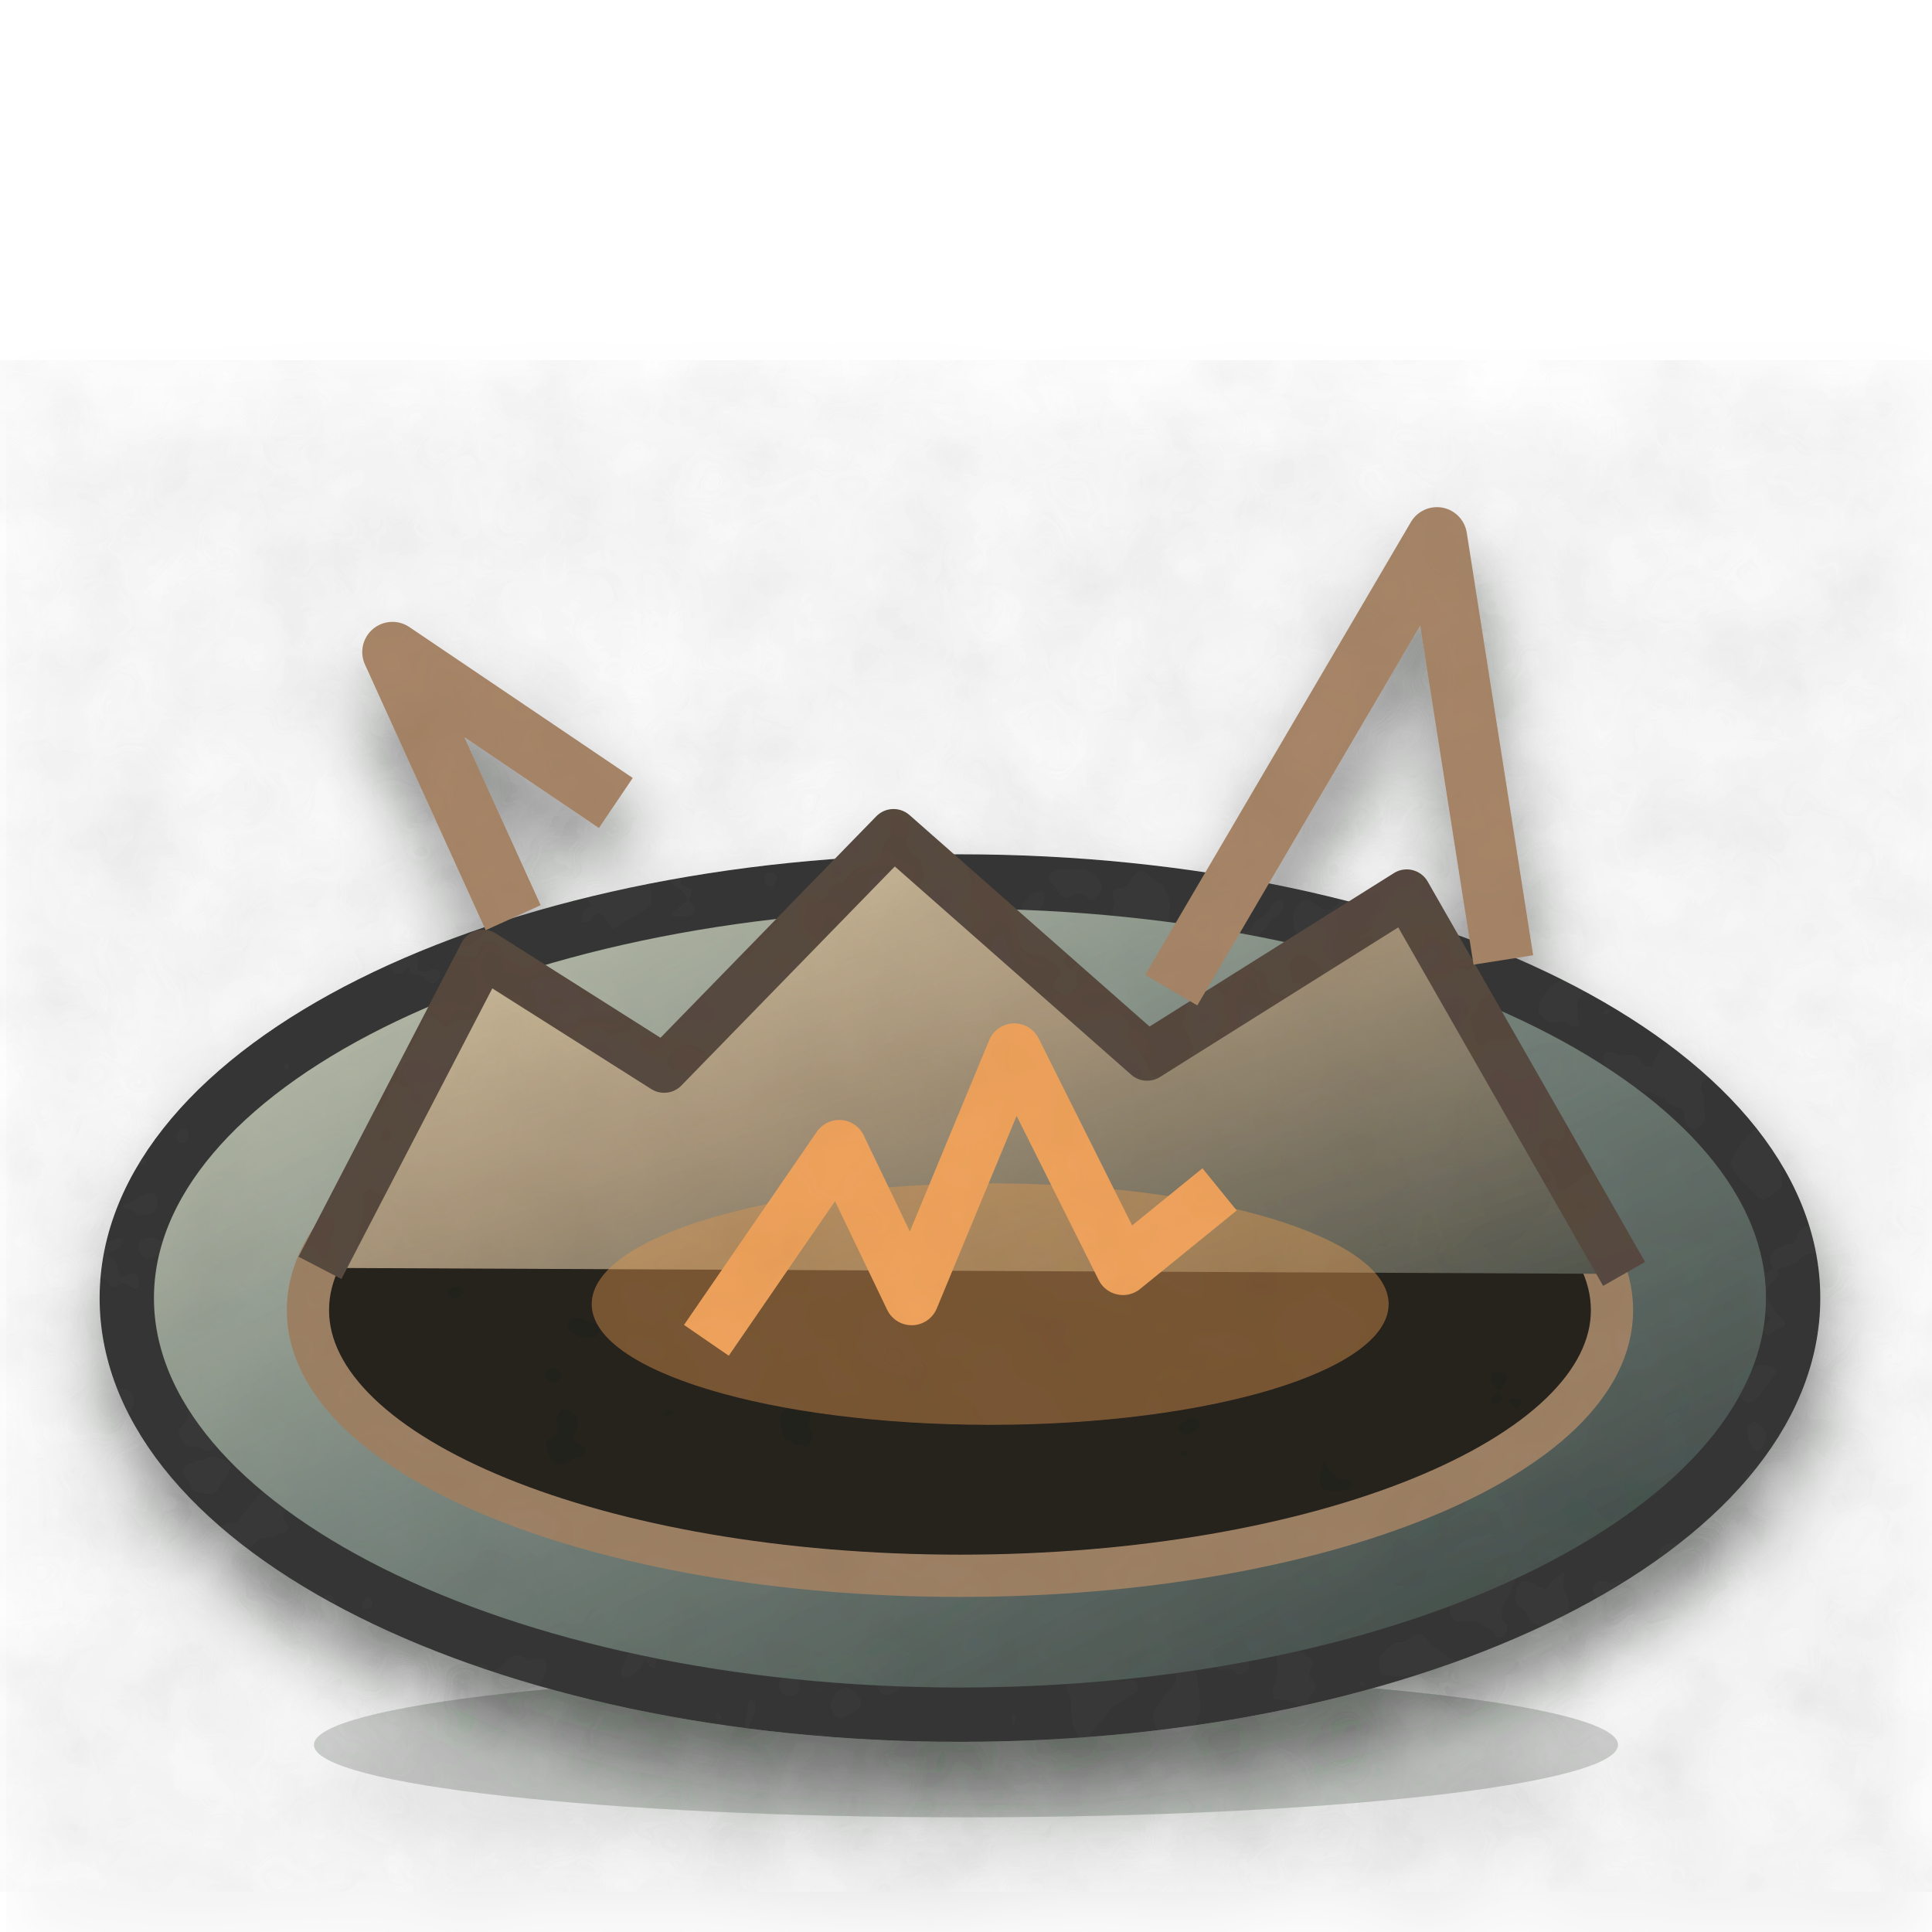
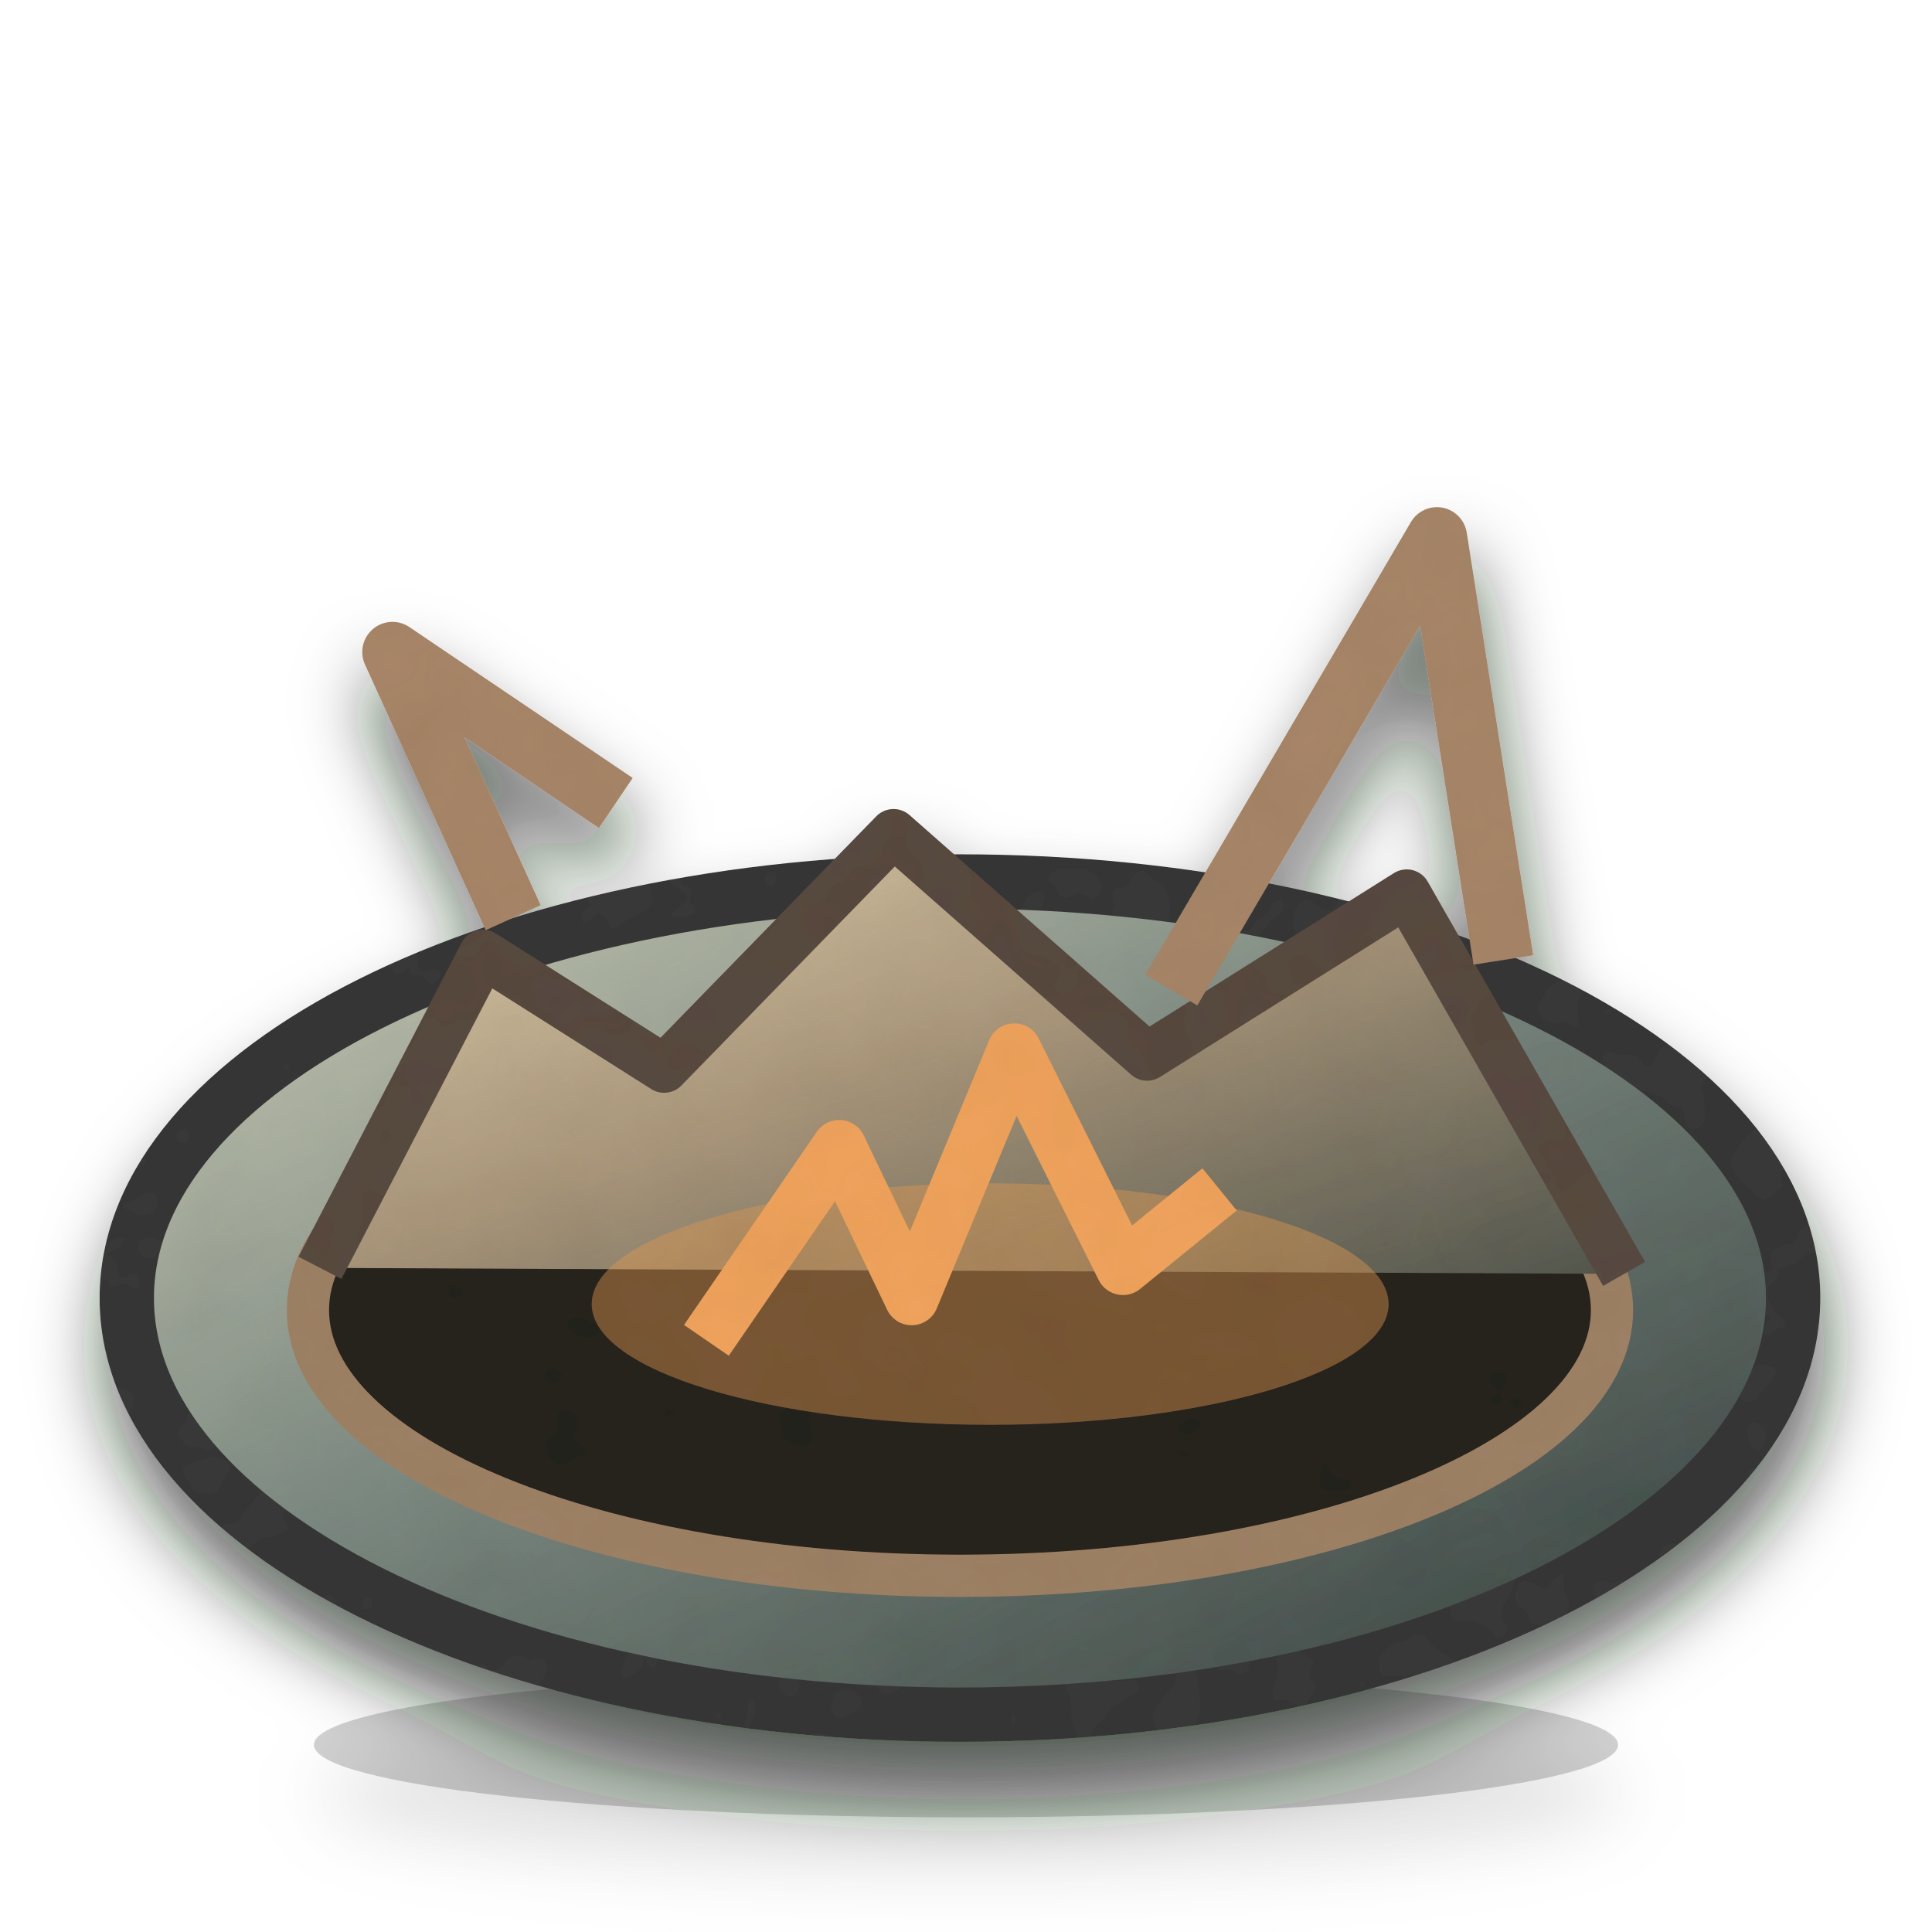
<svg xmlns="http://www.w3.org/2000/svg" viewBox="0 0 320 320" role="img" aria-label="crater">
  <defs>
    <linearGradient id="hide" x1="0" y1="0" x2="1" y2="1">
      <stop stop-color="#c1a47e" />
      <stop offset=".45" stop-color="#8d7860" />
      <stop offset="1" stop-color="#36382f" />
    </linearGradient>
    <linearGradient id="cloth" x1="0" y1="0" x2=".7" y2="1">
      <stop stop-color="#869083" />
      <stop offset=".48" stop-color="#4f6158" />
      <stop offset="1" stop-color="#252c2b" />
    </linearGradient>
    <linearGradient id="wood" x1="0" y1="0" x2="1" y2="1">
      <stop stop-color="#c5a473" />
      <stop offset=".5" stop-color="#7c5b3e" />
      <stop offset="1" stop-color="#352b26" />
    </linearGradient>
    <linearGradient id="iron" x1="0" y1="0" x2="1" y2="1">
      <stop stop-color="#d0d0ba" />
      <stop offset=".45" stop-color="#7b8880" />
      <stop offset="1" stop-color="#333c3a" />
    </linearGradient>
    <linearGradient id="bone" x1="0" y1="0" x2="1" y2="1">
      <stop stop-color="#e3d2b0" />
      <stop offset=".5" stop-color="#a79479" />
      <stop offset="1" stop-color="#53574e" />
    </linearGradient>
    <filter id="brush" x="-15%" y="-15%" width="130%" height="130%">
      <feTurbulence type="fractalNoise" baseFrequency=".07" numOctaves="3" seed="13" result="n" />
      <feColorMatrix in="n" type="saturate" values="0" result="s" />
      <feComponentTransfer in="s" result="a">
        <feFuncA type="linear" slope=".14" />
      </feComponentTransfer>
-       <feBlend in="SourceGraphic" in2="a" mode="multiply" />
+       <feComposite in="a" in2="SourceAlpha" operator="in" result="clip" />
+       <feBlend in="SourceGraphic" in2="clip" mode="multiply" />
    </filter>
    <filter id="shade" x="-30%" y="-30%" width="160%" height="160%">
      <feDropShadow dx="1" dy="8" stdDeviation="6" flood-color="#151b17" flood-opacity=".65" />
    </filter>
  </defs>
  <g filter="url(#shade)">
    <ellipse cx="160" cy="289" rx="108" ry="12" fill="#111712" opacity=".18" />
    <g filter="url(#brush)" stroke-linejoin="round">
      <ellipse cx="159" cy="215" rx="138" ry="69" fill="url(#iron)" stroke="#383937" stroke-width="9" />
      <ellipse cx="159" cy="217" rx="108" ry="44" fill="#27211d" stroke="#9e8165" stroke-width="7" />
      <path d="M53 210L80 158L110 177L148 138L190 175L233 148L269 211" fill="url(#bone)" stroke="#584a40" stroke-width="8" />
      <ellipse cx="164" cy="216" rx="66" ry="20" fill="#de9951" opacity=".45" />
      <path d="M117 222L139 190L151 215L168 174L186 210L202 197" fill="none" stroke="#efa35c" stroke-width="9" />
      <path d="M85 152L65 108L102 133M194 164L238 89L249 159" stroke="#a78567" stroke-width="10" fill="none" />
    </g>
  </g>
</svg>
